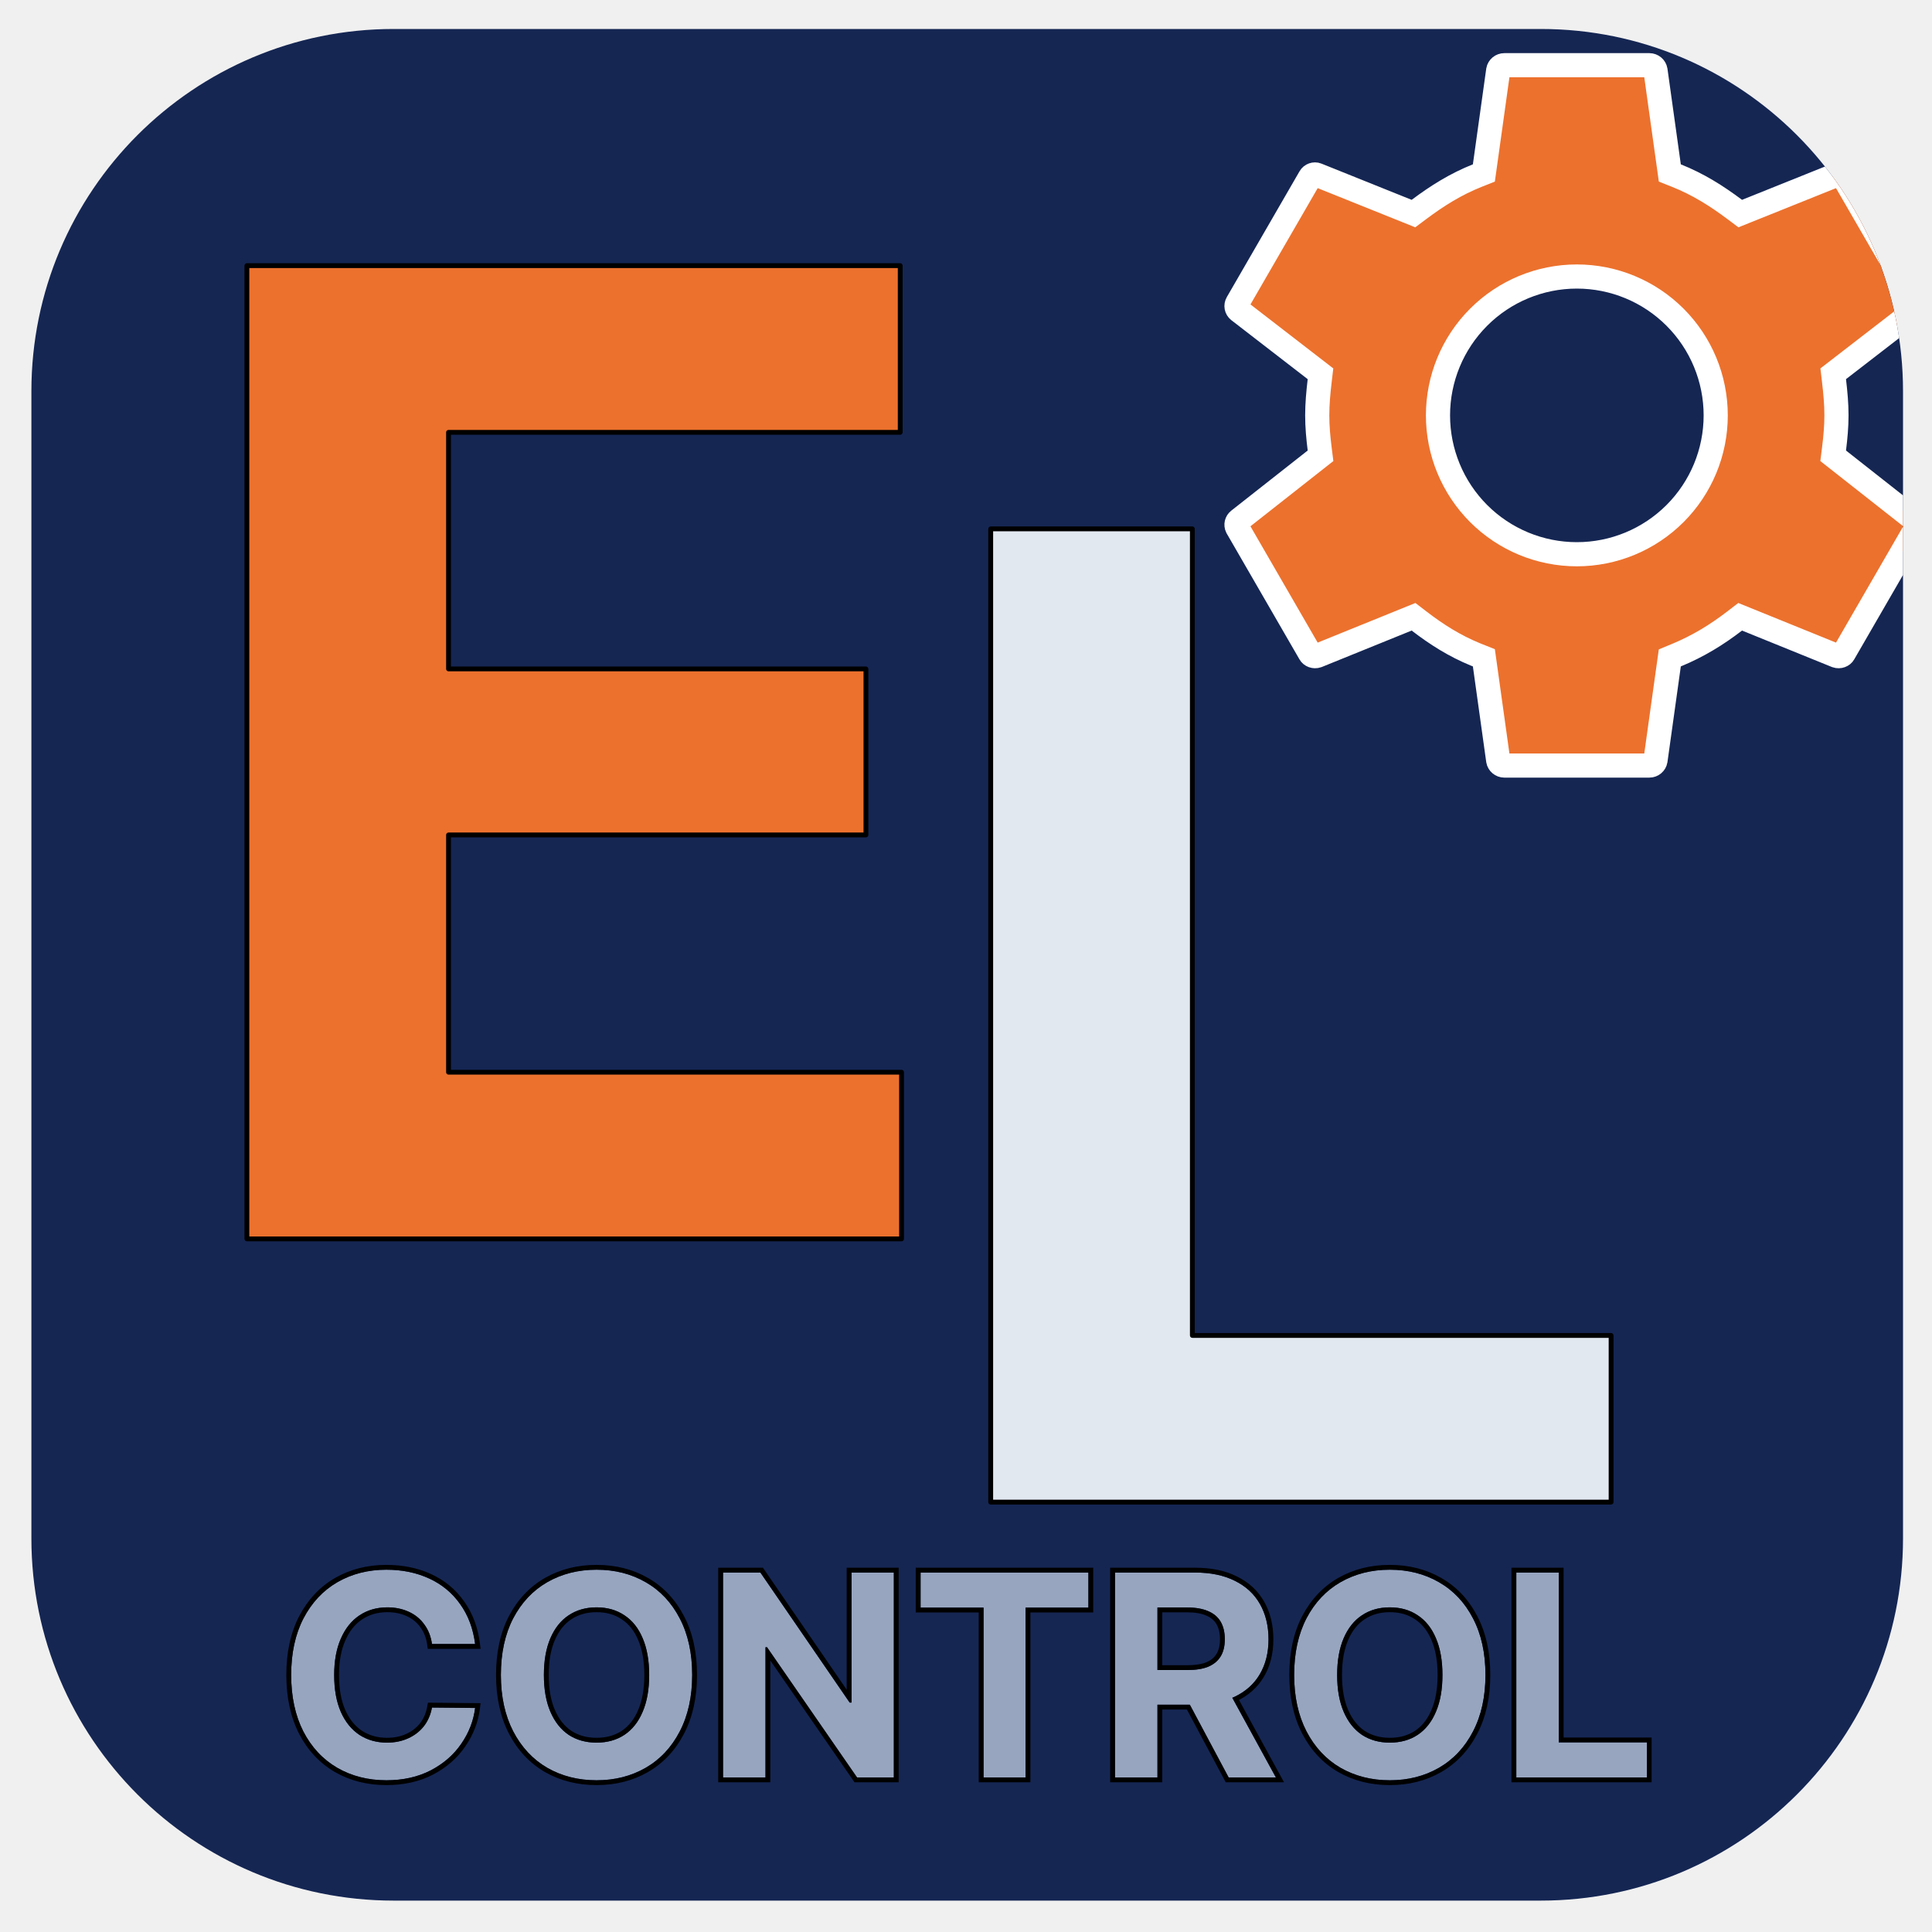
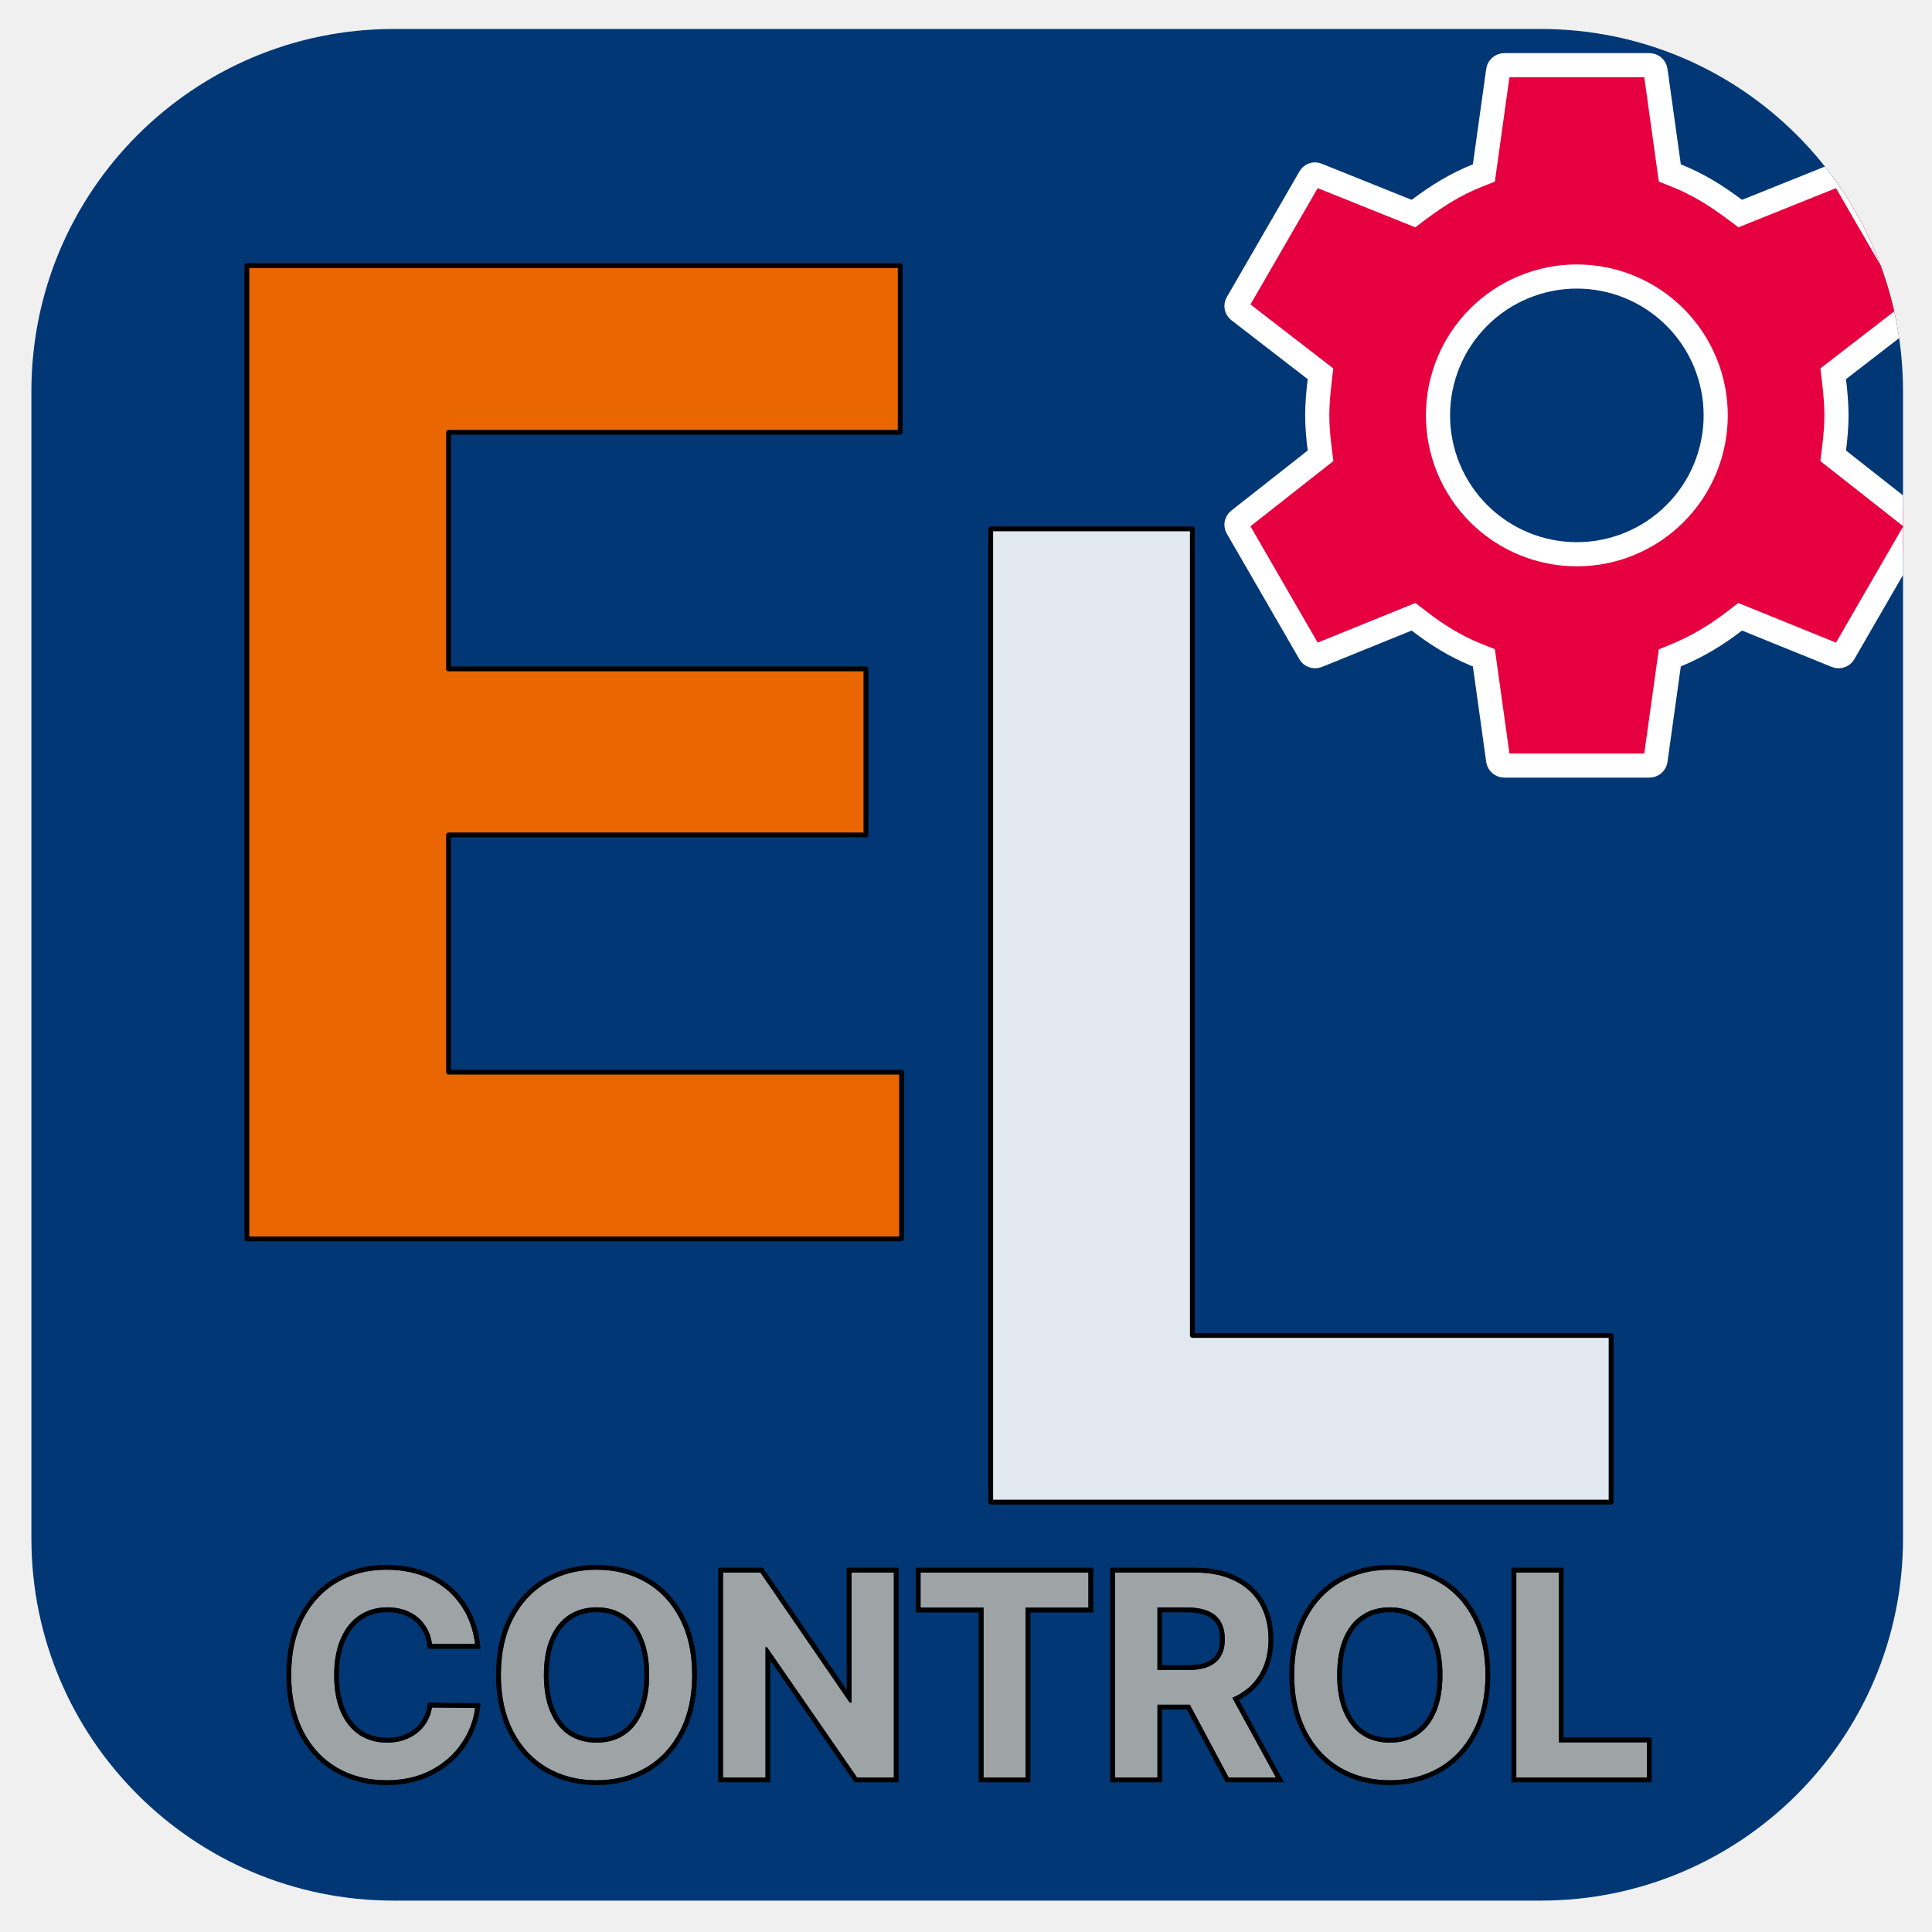
<svg xmlns="http://www.w3.org/2000/svg" width="800" height="800" viewBox="0 0 800 800" fill="none">
  <g clip-path="url(#clip0_4_291)">
-     <rect x="13" y="12" width="775" height="775" rx="150" fill="#152653" />
-     <path d="M102.233 109.992H372.761V179.016H185.729V276.984H358.566V345.729H185.729V443.977H373.317V513H102.233V109.992Z" fill="#EC712D" />
+     <rect x="13" y="12" width="775" height="775" rx="150" fill="#013775" />
+     <path d="M102.233 109.992H372.761V179.016H185.729V276.984H358.566V345.729H185.729V443.977H373.317V513H102.233V109.992Z" fill="#E96600" />
    <path d="M102.233 109.992V108.992C101.681 108.992 101.233 109.44 101.233 109.992H102.233ZM372.761 109.992H373.761C373.761 109.44 373.313 108.992 372.761 108.992V109.992ZM372.761 179.016V180.016C373.313 180.016 373.761 179.568 373.761 179.016H372.761ZM185.729 179.016V178.016C185.177 178.016 184.729 178.463 184.729 179.016H185.729ZM185.729 276.984H184.729C184.729 277.537 185.177 277.984 185.729 277.984V276.984ZM358.566 276.984H359.566C359.566 276.432 359.119 275.984 358.566 275.984V276.984ZM358.566 345.729V346.729C359.119 346.729 359.566 346.282 359.566 345.729H358.566ZM185.729 345.729V344.729C185.177 344.729 184.729 345.177 184.729 345.729H185.729ZM185.729 443.977H184.729C184.729 444.529 185.177 444.977 185.729 444.977V443.977ZM373.317 443.977H374.317C374.317 443.424 373.87 442.977 373.317 442.977V443.977ZM373.317 513V514C373.87 514 374.317 513.552 374.317 513H373.317ZM102.233 513H101.233C101.233 513.552 101.681 514 102.233 514V513ZM102.233 109.992V110.992H372.761V109.992V108.992H102.233V109.992ZM372.761 109.992H371.761V179.016H372.761H373.761V109.992H372.761ZM372.761 179.016V178.016H185.729V179.016V180.016H372.761V179.016ZM185.729 179.016H184.729V276.984H185.729H186.729V179.016H185.729ZM185.729 276.984V277.984H358.566V276.984V275.984H185.729V276.984ZM358.566 276.984H357.566V345.729H358.566H359.566V276.984H358.566ZM358.566 345.729V344.729H185.729V345.729V346.729H358.566V345.729ZM185.729 345.729H184.729V443.977H185.729H186.729V345.729H185.729ZM185.729 443.977V444.977H373.317V443.977V442.977H185.729V443.977ZM373.317 443.977H372.317V513H373.317H374.317V443.977H373.317ZM373.317 513V512H102.233V513V514H373.317V513ZM102.233 513H103.233V109.992H102.233H101.233V513H102.233Z" fill="black" />
    <path d="M410.233 218.992H493.729V552.977H667.123V622H410.233V218.992Z" fill="#E2E8F0" />
    <path d="M410.233 218.992V217.992C409.681 217.992 409.233 218.44 409.233 218.992H410.233ZM493.729 218.992H494.729C494.729 218.44 494.282 217.992 493.729 217.992V218.992ZM493.729 552.977H492.729C492.729 553.529 493.177 553.977 493.729 553.977V552.977ZM667.123 552.977H668.123C668.123 552.424 667.675 551.977 667.123 551.977V552.977ZM667.123 622V623C667.675 623 668.123 622.552 668.123 622H667.123ZM410.233 622H409.233C409.233 622.552 409.681 623 410.233 623V622ZM410.233 218.992V219.992H493.729V218.992V217.992H410.233V218.992ZM493.729 218.992H492.729V552.977H493.729H494.729V218.992H493.729ZM493.729 552.977V553.977H667.123V552.977V551.977H493.729V552.977ZM667.123 552.977H666.123V622H667.123H668.123V552.977H667.123ZM667.123 622V621H410.233V622V623H667.123V622ZM410.233 622H411.233V218.992H410.233H409.233V622H410.233Z" fill="black" />
    <mask id="path-6-outside-1_4_291" maskUnits="userSpaceOnUse" x="118" y="647" width="566" height="93" fill="black">
      <rect fill="white" x="118" y="647" width="566" height="93" />
      <path d="M178.867 680.746C178.438 677.621 177.383 674.926 175.703 672.66C174.062 670.355 171.914 668.598 169.258 667.387C166.602 666.176 163.652 665.57 160.41 665.57C155.996 665.57 152.129 666.684 148.809 668.91C145.527 671.098 142.969 674.301 141.133 678.52C139.297 682.699 138.379 687.719 138.379 693.578C138.379 699.594 139.297 704.691 141.133 708.871C142.969 713.012 145.527 716.176 148.809 718.363C152.129 720.512 155.938 721.586 160.234 721.586C163.477 721.586 166.387 721 168.965 719.828C171.582 718.656 173.75 716.996 175.469 714.848C177.188 712.66 178.32 710.062 178.867 707.055L196.738 707.23C196.074 712.543 194.16 717.484 190.996 722.055C187.871 726.625 183.652 730.297 178.34 733.07C173.027 735.805 166.914 737.172 160 737.172C152.422 737.172 145.645 735.453 139.668 732.016C133.691 728.539 129.004 723.52 125.605 716.957C122.246 710.355 120.566 702.562 120.566 693.578C120.566 684.516 122.266 676.703 125.664 670.141C129.102 663.578 133.789 658.578 139.727 655.141C145.703 651.703 152.461 649.984 160 649.984C166.523 649.984 172.422 651.195 177.695 653.617C182.969 656.039 187.246 659.574 190.527 664.223C193.848 668.832 195.918 674.34 196.738 680.746H178.867ZM286.621 693.578C286.621 702.562 284.902 710.355 281.465 716.957C278.066 723.52 273.359 728.539 267.344 732.016C261.367 735.453 254.59 737.172 247.012 737.172C239.434 737.172 232.637 735.453 226.621 732.016C220.645 728.539 215.938 723.5 212.5 716.898C209.102 710.297 207.402 702.523 207.402 693.578C207.402 684.516 209.102 676.703 212.5 670.141C215.938 663.578 220.645 658.578 226.621 655.141C232.637 651.703 239.434 649.984 247.012 649.984C254.59 649.984 261.367 651.703 267.344 655.141C273.359 658.578 278.066 663.578 281.465 670.141C284.902 676.703 286.621 684.516 286.621 693.578ZM268.809 693.578C268.809 687.602 267.91 682.523 266.113 678.344C264.355 674.164 261.836 671 258.555 668.852C255.312 666.664 251.465 665.57 247.012 665.57C242.598 665.57 238.75 666.664 235.469 668.852C232.227 671 229.707 674.164 227.91 678.344C226.113 682.523 225.215 687.602 225.215 693.578C225.215 699.555 226.113 704.633 227.91 708.812C229.707 712.992 232.227 716.176 235.469 718.363C238.75 720.512 242.598 721.586 247.012 721.586C251.465 721.586 255.312 720.512 258.555 718.363C261.836 716.176 264.355 712.992 266.113 708.812C267.91 704.633 268.809 699.555 268.809 693.578ZM370.117 736H354.883L317.617 682.094H316.973V736H299.395V651.156H314.863L351.836 705.004H352.598V651.156H370.117V736ZM381.191 651.156H450.684V665.688H424.668V736H407.266V665.688H381.191V651.156ZM461.699 651.156H494.863C501.27 651.156 506.738 652.289 511.27 654.555C515.84 656.781 519.316 659.984 521.699 664.164C524.082 668.344 525.273 673.227 525.273 678.812C525.273 684.359 524.062 689.184 521.641 693.285C519.258 697.348 515.742 700.473 511.094 702.66C506.445 704.809 500.898 705.883 494.453 705.883H472.012V691.527H491.699C495.215 691.527 498.105 691.059 500.371 690.121C502.637 689.145 504.336 687.719 505.469 685.844C506.602 683.969 507.168 681.625 507.168 678.812C507.168 675.922 506.602 673.5 505.469 671.547C504.336 669.594 502.617 668.129 500.312 667.152C498.008 666.137 495.117 665.629 491.641 665.629H479.277V736H461.699V651.156ZM528.32 736H508.75L488.184 697.445H507.227L528.32 736ZM615.098 693.578C615.098 702.562 613.379 710.355 609.941 716.957C606.543 723.52 601.836 728.539 595.82 732.016C589.844 735.453 583.066 737.172 575.488 737.172C567.91 737.172 561.113 735.453 555.098 732.016C549.121 728.539 544.414 723.5 540.977 716.898C537.578 710.297 535.879 702.523 535.879 693.578C535.879 684.516 537.578 676.703 540.977 670.141C544.414 663.578 549.121 658.578 555.098 655.141C561.113 651.703 567.91 649.984 575.488 649.984C583.066 649.984 589.844 651.703 595.82 655.141C601.836 658.578 606.543 663.578 609.941 670.141C613.379 676.703 615.098 684.516 615.098 693.578ZM597.285 693.578C597.285 687.602 596.387 682.523 594.59 678.344C592.832 674.164 590.312 671 587.031 668.852C583.789 666.664 579.941 665.57 575.488 665.57C571.074 665.57 567.227 666.664 563.945 668.852C560.703 671 558.184 674.164 556.387 678.344C554.59 682.523 553.691 687.602 553.691 693.578C553.691 699.555 554.59 704.633 556.387 708.812C558.184 712.992 560.703 716.176 563.945 718.363C567.227 720.512 571.074 721.586 575.488 721.586C579.941 721.586 583.789 720.512 587.031 718.363C590.312 716.176 592.832 712.992 594.59 708.812C596.387 704.633 597.285 699.555 597.285 693.578ZM627.871 651.156H645.449V721.469H681.953V736H627.871V651.156Z" />
    </mask>
-     <path d="M178.867 680.746C178.438 677.621 177.383 674.926 175.703 672.66C174.062 670.355 171.914 668.598 169.258 667.387C166.602 666.176 163.652 665.57 160.41 665.57C155.996 665.57 152.129 666.684 148.809 668.91C145.527 671.098 142.969 674.301 141.133 678.52C139.297 682.699 138.379 687.719 138.379 693.578C138.379 699.594 139.297 704.691 141.133 708.871C142.969 713.012 145.527 716.176 148.809 718.363C152.129 720.512 155.938 721.586 160.234 721.586C163.477 721.586 166.387 721 168.965 719.828C171.582 718.656 173.75 716.996 175.469 714.848C177.188 712.66 178.32 710.062 178.867 707.055L196.738 707.23C196.074 712.543 194.16 717.484 190.996 722.055C187.871 726.625 183.652 730.297 178.34 733.07C173.027 735.805 166.914 737.172 160 737.172C152.422 737.172 145.645 735.453 139.668 732.016C133.691 728.539 129.004 723.52 125.605 716.957C122.246 710.355 120.566 702.562 120.566 693.578C120.566 684.516 122.266 676.703 125.664 670.141C129.102 663.578 133.789 658.578 139.727 655.141C145.703 651.703 152.461 649.984 160 649.984C166.523 649.984 172.422 651.195 177.695 653.617C182.969 656.039 187.246 659.574 190.527 664.223C193.848 668.832 195.918 674.34 196.738 680.746H178.867ZM286.621 693.578C286.621 702.562 284.902 710.355 281.465 716.957C278.066 723.52 273.359 728.539 267.344 732.016C261.367 735.453 254.59 737.172 247.012 737.172C239.434 737.172 232.637 735.453 226.621 732.016C220.645 728.539 215.938 723.5 212.5 716.898C209.102 710.297 207.402 702.523 207.402 693.578C207.402 684.516 209.102 676.703 212.5 670.141C215.938 663.578 220.645 658.578 226.621 655.141C232.637 651.703 239.434 649.984 247.012 649.984C254.59 649.984 261.367 651.703 267.344 655.141C273.359 658.578 278.066 663.578 281.465 670.141C284.902 676.703 286.621 684.516 286.621 693.578ZM268.809 693.578C268.809 687.602 267.91 682.523 266.113 678.344C264.355 674.164 261.836 671 258.555 668.852C255.312 666.664 251.465 665.57 247.012 665.57C242.598 665.57 238.75 666.664 235.469 668.852C232.227 671 229.707 674.164 227.91 678.344C226.113 682.523 225.215 687.602 225.215 693.578C225.215 699.555 226.113 704.633 227.91 708.812C229.707 712.992 232.227 716.176 235.469 718.363C238.75 720.512 242.598 721.586 247.012 721.586C251.465 721.586 255.312 720.512 258.555 718.363C261.836 716.176 264.355 712.992 266.113 708.812C267.91 704.633 268.809 699.555 268.809 693.578ZM370.117 736H354.883L317.617 682.094H316.973V736H299.395V651.156H314.863L351.836 705.004H352.598V651.156H370.117V736ZM381.191 651.156H450.684V665.688H424.668V736H407.266V665.688H381.191V651.156ZM461.699 651.156H494.863C501.27 651.156 506.738 652.289 511.27 654.555C515.84 656.781 519.316 659.984 521.699 664.164C524.082 668.344 525.273 673.227 525.273 678.812C525.273 684.359 524.062 689.184 521.641 693.285C519.258 697.348 515.742 700.473 511.094 702.66C506.445 704.809 500.898 705.883 494.453 705.883H472.012V691.527H491.699C495.215 691.527 498.105 691.059 500.371 690.121C502.637 689.145 504.336 687.719 505.469 685.844C506.602 683.969 507.168 681.625 507.168 678.812C507.168 675.922 506.602 673.5 505.469 671.547C504.336 669.594 502.617 668.129 500.312 667.152C498.008 666.137 495.117 665.629 491.641 665.629H479.277V736H461.699V651.156ZM528.32 736H508.75L488.184 697.445H507.227L528.32 736ZM615.098 693.578C615.098 702.562 613.379 710.355 609.941 716.957C606.543 723.52 601.836 728.539 595.82 732.016C589.844 735.453 583.066 737.172 575.488 737.172C567.91 737.172 561.113 735.453 555.098 732.016C549.121 728.539 544.414 723.5 540.977 716.898C537.578 710.297 535.879 702.523 535.879 693.578C535.879 684.516 537.578 676.703 540.977 670.141C544.414 663.578 549.121 658.578 555.098 655.141C561.113 651.703 567.91 649.984 575.488 649.984C583.066 649.984 589.844 651.703 595.82 655.141C601.836 658.578 606.543 663.578 609.941 670.141C613.379 676.703 615.098 684.516 615.098 693.578ZM597.285 693.578C597.285 687.602 596.387 682.523 594.59 678.344C592.832 674.164 590.312 671 587.031 668.852C583.789 666.664 579.941 665.57 575.488 665.57C571.074 665.57 567.227 666.664 563.945 668.852C560.703 671 558.184 674.164 556.387 678.344C554.59 682.523 553.691 687.602 553.691 693.578C553.691 699.555 554.59 704.633 556.387 708.812C558.184 712.992 560.703 716.176 563.945 718.363C567.227 720.512 571.074 721.586 575.488 721.586C579.941 721.586 583.789 720.512 587.031 718.363C590.312 716.176 592.832 712.992 594.59 708.812C596.387 704.633 597.285 699.555 597.285 693.578ZM627.871 651.156H645.449V721.469H681.953V736H627.871V651.156Z" fill="#97A5BF" />
+     <path d="M178.867 680.746C178.438 677.621 177.383 674.926 175.703 672.66C174.062 670.355 171.914 668.598 169.258 667.387C166.602 666.176 163.652 665.57 160.41 665.57C155.996 665.57 152.129 666.684 148.809 668.91C145.527 671.098 142.969 674.301 141.133 678.52C139.297 682.699 138.379 687.719 138.379 693.578C138.379 699.594 139.297 704.691 141.133 708.871C142.969 713.012 145.527 716.176 148.809 718.363C152.129 720.512 155.938 721.586 160.234 721.586C163.477 721.586 166.387 721 168.965 719.828C171.582 718.656 173.75 716.996 175.469 714.848C177.188 712.66 178.32 710.062 178.867 707.055L196.738 707.23C196.074 712.543 194.16 717.484 190.996 722.055C187.871 726.625 183.652 730.297 178.34 733.07C173.027 735.805 166.914 737.172 160 737.172C152.422 737.172 145.645 735.453 139.668 732.016C133.691 728.539 129.004 723.52 125.605 716.957C122.246 710.355 120.566 702.562 120.566 693.578C120.566 684.516 122.266 676.703 125.664 670.141C129.102 663.578 133.789 658.578 139.727 655.141C145.703 651.703 152.461 649.984 160 649.984C166.523 649.984 172.422 651.195 177.695 653.617C182.969 656.039 187.246 659.574 190.527 664.223C193.848 668.832 195.918 674.34 196.738 680.746H178.867ZM286.621 693.578C286.621 702.562 284.902 710.355 281.465 716.957C278.066 723.52 273.359 728.539 267.344 732.016C261.367 735.453 254.59 737.172 247.012 737.172C239.434 737.172 232.637 735.453 226.621 732.016C220.645 728.539 215.938 723.5 212.5 716.898C209.102 710.297 207.402 702.523 207.402 693.578C207.402 684.516 209.102 676.703 212.5 670.141C215.938 663.578 220.645 658.578 226.621 655.141C232.637 651.703 239.434 649.984 247.012 649.984C254.59 649.984 261.367 651.703 267.344 655.141C273.359 658.578 278.066 663.578 281.465 670.141C284.902 676.703 286.621 684.516 286.621 693.578ZM268.809 693.578C268.809 687.602 267.91 682.523 266.113 678.344C264.355 674.164 261.836 671 258.555 668.852C255.312 666.664 251.465 665.57 247.012 665.57C242.598 665.57 238.75 666.664 235.469 668.852C232.227 671 229.707 674.164 227.91 678.344C226.113 682.523 225.215 687.602 225.215 693.578C225.215 699.555 226.113 704.633 227.91 708.812C229.707 712.992 232.227 716.176 235.469 718.363C238.75 720.512 242.598 721.586 247.012 721.586C251.465 721.586 255.312 720.512 258.555 718.363C261.836 716.176 264.355 712.992 266.113 708.812C267.91 704.633 268.809 699.555 268.809 693.578ZM370.117 736H354.883L317.617 682.094H316.973V736H299.395V651.156H314.863L351.836 705.004H352.598V651.156H370.117V736ZM381.191 651.156H450.684V665.688H424.668V736H407.266V665.688H381.191V651.156ZM461.699 651.156H494.863C501.27 651.156 506.738 652.289 511.27 654.555C515.84 656.781 519.316 659.984 521.699 664.164C524.082 668.344 525.273 673.227 525.273 678.812C525.273 684.359 524.062 689.184 521.641 693.285C519.258 697.348 515.742 700.473 511.094 702.66C506.445 704.809 500.898 705.883 494.453 705.883H472.012V691.527H491.699C495.215 691.527 498.105 691.059 500.371 690.121C502.637 689.145 504.336 687.719 505.469 685.844C506.602 683.969 507.168 681.625 507.168 678.812C507.168 675.922 506.602 673.5 505.469 671.547C504.336 669.594 502.617 668.129 500.312 667.152C498.008 666.137 495.117 665.629 491.641 665.629H479.277V736H461.699V651.156ZM528.32 736H508.75L488.184 697.445H507.227L528.32 736ZM615.098 693.578C615.098 702.562 613.379 710.355 609.941 716.957C606.543 723.52 601.836 728.539 595.82 732.016C589.844 735.453 583.066 737.172 575.488 737.172C567.91 737.172 561.113 735.453 555.098 732.016C549.121 728.539 544.414 723.5 540.977 716.898C537.578 710.297 535.879 702.523 535.879 693.578C535.879 684.516 537.578 676.703 540.977 670.141C544.414 663.578 549.121 658.578 555.098 655.141C561.113 651.703 567.91 649.984 575.488 649.984C583.066 649.984 589.844 651.703 595.82 655.141C601.836 658.578 606.543 663.578 609.941 670.141C613.379 676.703 615.098 684.516 615.098 693.578ZM597.285 693.578C597.285 687.602 596.387 682.523 594.59 678.344C592.832 674.164 590.312 671 587.031 668.852C583.789 666.664 579.941 665.57 575.488 665.57C571.074 665.57 567.227 666.664 563.945 668.852C560.703 671 558.184 674.164 556.387 678.344C554.59 682.523 553.691 687.602 553.691 693.578C553.691 699.555 554.59 704.633 556.387 708.812C558.184 712.992 560.703 716.176 563.945 718.363C567.227 720.512 571.074 721.586 575.488 721.586C579.941 721.586 583.789 720.512 587.031 718.363C590.312 716.176 592.832 712.992 594.59 708.812C596.387 704.633 597.285 699.555 597.285 693.578ZM627.871 651.156H645.449V721.469H681.953V736H627.871V651.156Z" fill="#9EA3A6" />
    <path d="M178.867 680.746L176.886 681.019L177.123 682.746H178.867V680.746ZM175.703 672.66L174.074 673.82L174.085 673.836L174.097 673.851L175.703 672.66ZM148.809 668.91L149.918 670.574L149.923 670.571L148.809 668.91ZM141.133 678.52L142.964 679.324L142.967 679.318L141.133 678.52ZM141.133 708.871L139.302 709.675L139.304 709.682L141.133 708.871ZM148.809 718.363L147.699 720.027L147.711 720.035L147.722 720.042L148.809 718.363ZM168.965 719.828L168.148 718.003L168.137 718.007L168.965 719.828ZM175.469 714.848L177.03 716.097L177.036 716.09L177.041 716.083L175.469 714.848ZM178.867 707.055L178.887 705.055L177.201 705.038L176.899 706.697L178.867 707.055ZM196.738 707.23L198.723 707.479L199.001 705.253L196.758 705.231L196.738 707.23ZM190.996 722.055L189.352 720.916L189.345 720.926L190.996 722.055ZM178.34 733.07L179.255 734.849L179.265 734.843L178.34 733.07ZM139.668 732.016L138.662 733.744L138.671 733.749L139.668 732.016ZM125.605 716.957L123.823 717.864L123.826 717.87L123.829 717.877L125.605 716.957ZM125.664 670.141L123.892 669.213L123.888 669.221L125.664 670.141ZM139.727 655.141L138.729 653.407L138.724 653.41L139.727 655.141ZM190.527 664.223L188.893 665.376L188.899 665.384L188.905 665.392L190.527 664.223ZM196.738 680.746V682.746H199.011L198.722 680.492L196.738 680.746ZM178.867 680.746L180.849 680.474C180.379 677.056 179.212 674.035 177.31 671.469L175.703 672.66L174.097 673.851C175.553 675.816 176.496 678.186 176.886 681.019L178.867 680.746ZM175.703 672.66L177.332 671.5C175.481 668.9 173.053 666.919 170.087 665.567L169.258 667.387L168.428 669.207C170.775 670.276 172.644 671.811 174.074 673.82L175.703 672.66ZM169.258 667.387L170.087 665.567C167.143 664.225 163.907 663.57 160.41 663.57V665.57V667.57C163.398 667.57 166.06 668.127 168.428 669.207L169.258 667.387ZM160.41 665.57V663.57C155.642 663.57 151.378 664.779 147.695 667.249L148.809 668.91L149.923 670.571C152.879 668.588 156.35 667.57 160.41 667.57V665.57ZM148.809 668.91L147.699 667.246C144.048 669.68 141.262 673.21 139.299 677.721L141.133 678.52L142.967 679.318C144.675 675.391 147.007 672.515 149.918 670.574L148.809 668.91ZM141.133 678.52L139.302 677.715C137.328 682.209 136.379 687.517 136.379 693.578H138.379H140.379C140.379 687.92 141.266 683.189 142.964 679.324L141.133 678.52ZM138.379 693.578H136.379C136.379 699.787 137.325 705.175 139.302 709.675L141.133 708.871L142.964 708.067C141.269 704.207 140.379 699.401 140.379 693.578H138.379ZM141.133 708.871L139.304 709.682C141.271 714.117 144.057 717.6 147.699 720.027L148.809 718.363L149.918 716.699C146.997 714.752 144.667 711.907 142.961 708.06L141.133 708.871ZM148.809 718.363L147.722 720.042C151.394 722.418 155.587 723.586 160.234 723.586V721.586V719.586C156.288 719.586 152.864 718.605 149.895 716.684L148.809 718.363ZM160.234 721.586V723.586C163.721 723.586 166.919 722.955 169.792 721.649L168.965 719.828L168.137 718.007C165.854 719.045 163.232 719.586 160.234 719.586V721.586ZM168.965 719.828L169.782 721.653C172.677 720.357 175.104 718.505 177.03 716.097L175.469 714.848L173.907 713.598C172.396 715.488 170.487 716.955 168.148 718.003L168.965 719.828ZM175.469 714.848L177.041 716.083C178.981 713.615 180.236 710.708 180.835 707.412L178.867 707.055L176.899 706.697C176.405 709.417 175.394 711.705 173.896 713.612L175.469 714.848ZM178.867 707.055L178.848 709.055L196.719 709.23L196.738 707.23L196.758 705.231L178.887 705.055L178.867 707.055ZM196.738 707.23L194.754 706.982C194.131 711.963 192.34 716.6 189.352 720.916L190.996 722.055L192.64 723.193C195.981 718.368 198.017 713.123 198.723 707.479L196.738 707.23ZM190.996 722.055L189.345 720.926C186.42 725.203 182.46 728.663 177.414 731.297L178.34 733.07L179.265 734.843C184.844 731.931 189.322 728.047 192.647 723.184L190.996 722.055ZM178.34 733.07L177.425 731.292C172.437 733.859 166.646 735.172 160 735.172V737.172V739.172C167.182 739.172 173.618 737.75 179.255 734.849L178.34 733.07ZM160 737.172V735.172C152.736 735.172 146.309 733.528 140.665 730.282L139.668 732.016L138.671 733.749C144.98 737.378 152.108 739.172 160 739.172V737.172ZM139.668 732.016L140.674 730.287C135.048 727.015 130.618 722.287 127.381 716.037L125.605 716.957L123.829 717.877C127.39 724.752 132.334 730.064 138.662 733.744L139.668 732.016ZM125.605 716.957L127.388 716.05C124.199 709.783 122.566 702.314 122.566 693.578H120.566H118.566C118.566 702.811 120.293 710.928 123.823 717.864L125.605 716.957ZM120.566 693.578H122.566C122.566 684.764 124.218 677.281 127.44 671.06L125.664 670.141L123.888 669.221C120.313 676.125 118.566 684.267 118.566 693.578H120.566ZM125.664 670.141L127.436 671.069C130.712 664.813 135.145 660.104 140.729 656.871L139.727 655.141L138.724 653.41C132.434 657.052 127.491 662.343 123.892 669.213L125.664 670.141ZM139.727 655.141L140.724 656.874C146.369 653.627 152.777 651.984 160 651.984V649.984V647.984C152.145 647.984 145.037 649.779 138.729 653.407L139.727 655.141ZM160 649.984V651.984C166.271 651.984 171.88 653.147 176.861 655.435L177.695 653.617L178.53 651.8C172.964 649.243 166.776 647.984 160 647.984V649.984ZM177.695 653.617L176.861 655.435C181.82 657.713 185.82 661.021 188.893 665.376L190.527 664.223L192.161 663.069C188.673 658.127 184.117 654.366 178.53 651.8L177.695 653.617ZM190.527 664.223L188.905 665.392C192.005 669.696 193.971 674.878 194.754 681L196.738 680.746L198.722 680.492C197.865 673.801 195.69 667.968 192.15 663.054L190.527 664.223ZM196.738 680.746V678.746H178.867V680.746V682.746H196.738V680.746ZM281.465 716.957L279.691 716.033L279.689 716.037L281.465 716.957ZM267.344 732.016L268.341 733.749L268.344 733.747L267.344 732.016ZM226.621 732.016L225.615 733.744L225.622 733.748L225.629 733.752L226.621 732.016ZM212.5 716.898L210.722 717.814L210.726 717.822L212.5 716.898ZM212.5 670.141L210.728 669.213L210.724 669.221L212.5 670.141ZM226.621 655.141L225.629 653.404L225.624 653.407L226.621 655.141ZM267.344 655.141L266.347 656.874L266.351 656.877L267.344 655.141ZM281.465 670.141L279.689 671.06L279.693 671.069L281.465 670.141ZM266.113 678.344L264.27 679.119L264.273 679.126L264.276 679.134L266.113 678.344ZM258.555 668.852L257.436 670.509L257.448 670.517L257.459 670.525L258.555 668.852ZM235.469 668.852L236.574 670.519L236.578 670.516L235.469 668.852ZM227.91 678.344L226.073 677.554L227.91 678.344ZM235.469 718.363L234.35 720.021L234.362 720.029L234.373 720.037L235.469 718.363ZM258.555 718.363L259.659 720.03L259.664 720.027L258.555 718.363ZM266.113 708.812L264.276 708.023L264.273 708.03L264.27 708.037L266.113 708.812ZM286.621 693.578H284.621C284.621 702.307 282.952 709.77 279.691 716.033L281.465 716.957L283.239 717.881C286.853 710.941 288.621 702.818 288.621 693.578H286.621ZM281.465 716.957L279.689 716.037C276.454 722.283 272.007 727.011 266.343 730.284L267.344 732.016L268.344 733.747C274.712 730.067 279.678 724.756 283.241 717.877L281.465 716.957ZM267.344 732.016L266.347 730.282C260.703 733.528 254.276 735.172 247.012 735.172V737.172V739.172C254.904 739.172 262.032 737.378 268.341 733.749L267.344 732.016ZM247.012 737.172V735.172C239.748 735.172 233.299 733.528 227.613 730.279L226.621 732.016L225.629 733.752C231.974 737.378 239.119 739.172 247.012 739.172V737.172ZM226.621 732.016L227.627 730.287C222.002 727.015 217.551 722.267 214.274 715.975L212.5 716.898L210.726 717.822C214.324 724.733 219.287 730.063 225.615 733.744L226.621 732.016ZM212.5 716.898L214.278 715.983C211.052 709.717 209.402 702.27 209.402 693.578H207.402H205.402C205.402 702.777 207.151 710.877 210.722 717.814L212.5 716.898ZM207.402 693.578H209.402C209.402 684.764 211.054 677.281 214.276 671.06L212.5 670.141L210.724 669.221C207.149 676.125 205.402 684.267 205.402 693.578H207.402ZM212.5 670.141L214.272 671.069C217.547 664.817 221.996 660.108 227.618 656.874L226.621 655.141L225.624 653.407C219.293 657.048 214.328 662.34 210.728 669.213L212.5 670.141ZM226.621 655.141L227.613 656.877C233.299 653.628 239.748 651.984 247.012 651.984V649.984V647.984C239.119 647.984 231.974 649.778 225.629 653.404L226.621 655.141ZM247.012 649.984V651.984C254.276 651.984 260.703 653.628 266.347 656.874L267.344 655.141L268.341 653.407C262.032 649.778 254.904 647.984 247.012 647.984V649.984ZM267.344 655.141L266.351 656.877C272.01 660.111 276.455 664.816 279.689 671.06L281.465 670.141L283.241 669.221C279.678 662.34 274.709 657.046 268.336 653.404L267.344 655.141ZM281.465 670.141L279.693 671.069C282.951 677.288 284.621 684.768 284.621 693.578H286.621H288.621C288.621 684.264 286.854 676.119 283.237 669.213L281.465 670.141ZM268.809 693.578H270.809C270.809 687.411 269.883 682.048 267.951 677.554L266.113 678.344L264.276 679.134C265.938 682.999 266.809 687.792 266.809 693.578H268.809ZM266.113 678.344L267.957 677.568C266.069 673.081 263.314 669.577 259.65 667.178L258.555 668.852L257.459 670.525C260.357 672.423 262.641 675.248 264.27 679.119L266.113 678.344ZM258.555 668.852L259.673 667.194C256.056 664.753 251.806 663.57 247.012 663.57V665.57V667.57C251.123 667.57 254.569 668.575 257.436 670.509L258.555 668.852ZM247.012 665.57V663.57C242.252 663.57 238.008 664.755 234.359 667.187L235.469 668.852L236.578 670.516C239.492 668.573 242.944 667.57 247.012 667.57V665.57ZM235.469 668.852L234.364 667.184C230.745 669.582 227.997 673.079 226.073 677.554L227.91 678.344L229.748 679.134C231.417 675.249 233.708 672.418 236.574 670.519L235.469 668.852ZM227.91 678.344L226.073 677.554C224.141 682.048 223.215 687.411 223.215 693.578H225.215H227.215C227.215 687.792 228.086 682.999 229.748 679.134L227.91 678.344ZM225.215 693.578H223.215C223.215 699.745 224.141 705.108 226.073 709.602L227.91 708.812L229.748 708.023C228.086 704.157 227.215 699.364 227.215 693.578H225.215ZM227.91 708.812L226.073 709.602C227.996 714.076 230.741 717.586 234.35 720.021L235.469 718.363L236.587 716.705C233.712 714.765 231.418 711.909 229.748 708.023L227.91 708.812ZM235.469 718.363L234.373 720.037C238.02 722.424 242.259 723.586 247.012 723.586V721.586V719.586C242.936 719.586 239.48 718.599 236.564 716.69L235.469 718.363ZM247.012 721.586V723.586C251.799 723.586 256.044 722.426 259.659 720.03L258.555 718.363L257.45 716.696C254.581 718.597 251.13 719.586 247.012 719.586V721.586ZM258.555 718.363L259.664 720.027C263.319 717.591 266.07 714.074 267.957 709.588L266.113 708.812L264.27 708.037C262.641 711.911 260.353 714.761 257.445 716.699L258.555 718.363ZM266.113 708.812L267.951 709.602C269.883 705.108 270.809 699.745 270.809 693.578H268.809H266.809C266.809 699.364 265.938 704.157 264.276 708.023L266.113 708.812ZM370.117 736V738H372.117V736H370.117ZM354.883 736L353.238 737.137L353.834 738H354.883V736ZM317.617 682.094L319.262 680.956L318.666 680.094H317.617V682.094ZM316.973 682.094V680.094H314.973V682.094H316.973ZM316.973 736V738H318.973V736H316.973ZM299.395 736H297.395V738H299.395V736ZM299.395 651.156V649.156H297.395V651.156H299.395ZM314.863 651.156L316.512 650.024L315.916 649.156H314.863V651.156ZM351.836 705.004L350.187 706.136L350.783 707.004H351.836V705.004ZM352.598 705.004V707.004H354.598V705.004H352.598ZM352.598 651.156V649.156H350.598V651.156H352.598ZM370.117 651.156H372.117V649.156H370.117V651.156ZM370.117 736V734H354.883V736V738H370.117V736ZM354.883 736L356.528 734.863L319.262 680.956L317.617 682.094L315.972 683.231L353.238 737.137L354.883 736ZM317.617 682.094V680.094H316.973V682.094V684.094H317.617V682.094ZM316.973 682.094H314.973V736H316.973H318.973V682.094H316.973ZM316.973 736V734H299.395V736V738H316.973V736ZM299.395 736H301.395V651.156H299.395H297.395V736H299.395ZM299.395 651.156V653.156H314.863V651.156V649.156H299.395V651.156ZM314.863 651.156L313.215 652.288L350.187 706.136L351.836 705.004L353.485 703.872L316.512 650.024L314.863 651.156ZM351.836 705.004V707.004H352.598V705.004V703.004H351.836V705.004ZM352.598 705.004H354.598V651.156H352.598H350.598V705.004H352.598ZM352.598 651.156V653.156H370.117V651.156V649.156H352.598V651.156ZM370.117 651.156H368.117V736H370.117H372.117V651.156H370.117ZM381.191 651.156V649.156H379.191V651.156H381.191ZM450.684 651.156H452.684V649.156H450.684V651.156ZM450.684 665.688V667.688H452.684V665.688H450.684ZM424.668 665.688V663.688H422.668V665.688H424.668ZM424.668 736V738H426.668V736H424.668ZM407.266 736H405.266V738H407.266V736ZM407.266 665.688H409.266V663.688H407.266V665.688ZM381.191 665.688H379.191V667.688H381.191V665.688ZM381.191 651.156V653.156H450.684V651.156V649.156H381.191V651.156ZM450.684 651.156H448.684V665.688H450.684H452.684V651.156H450.684ZM450.684 665.688V663.688H424.668V665.688V667.688H450.684V665.688ZM424.668 665.688H422.668V736H424.668H426.668V665.688H424.668ZM424.668 736V734H407.266V736V738H424.668V736ZM407.266 736H409.266V665.688H407.266H405.266V736H407.266ZM407.266 665.688V663.688H381.191V665.688V667.688H407.266V665.688ZM381.191 665.688H383.191V651.156H381.191H379.191V665.688H381.191ZM461.699 651.156V649.156H459.699V651.156H461.699ZM511.27 654.555L510.375 656.344L510.384 656.348L510.394 656.353L511.27 654.555ZM521.641 693.285L519.918 692.268L519.915 692.273L521.641 693.285ZM511.094 702.66L511.933 704.476L511.945 704.47L511.094 702.66ZM472.012 705.883H470.012V707.883H472.012V705.883ZM472.012 691.527V689.527H470.012V691.527H472.012ZM500.371 690.121L501.136 691.969L501.149 691.964L501.163 691.958L500.371 690.121ZM505.469 671.547L503.739 672.55L505.469 671.547ZM500.312 667.152L499.506 668.983L499.519 668.988L499.532 668.994L500.312 667.152ZM479.277 665.629V663.629H477.277V665.629H479.277ZM479.277 736V738H481.277V736H479.277ZM461.699 736H459.699V738H461.699V736ZM528.32 736V738H531.694L530.075 735.04L528.32 736ZM508.75 736L506.985 736.941L507.55 738H508.75V736ZM488.184 697.445V695.445H484.85L486.419 698.387L488.184 697.445ZM507.227 697.445L508.981 696.485L508.412 695.445H507.227V697.445ZM461.699 651.156V653.156H494.863V651.156V649.156H461.699V651.156ZM494.863 651.156V653.156C501.039 653.156 506.185 654.249 510.375 656.344L511.27 654.555L512.164 652.766C507.291 650.33 501.5 649.156 494.863 649.156V651.156ZM511.27 654.555L510.394 656.353C514.624 658.413 517.79 661.345 519.962 665.155L521.699 664.164L523.437 663.174C520.843 658.624 517.056 655.149 512.145 652.757L511.27 654.555ZM521.699 664.164L519.962 665.155C522.147 668.987 523.273 673.517 523.273 678.812H525.273H527.273C527.273 672.936 526.018 667.701 523.437 663.174L521.699 664.164ZM525.273 678.812H523.273C523.273 684.061 522.13 688.522 519.918 692.268L521.641 693.285L523.363 694.302C525.995 689.845 527.273 684.658 527.273 678.812H525.273ZM521.641 693.285L519.915 692.273C517.755 695.956 514.56 698.818 510.242 700.851L511.094 702.66L511.945 704.47C516.924 702.127 520.76 698.739 523.366 694.297L521.641 693.285ZM511.094 702.66L510.255 700.845C505.928 702.844 500.681 703.883 494.453 703.883V705.883V707.883C501.116 707.883 506.963 706.773 511.933 704.476L511.094 702.66ZM494.453 705.883V703.883H472.012V705.883V707.883H494.453V705.883ZM472.012 705.883H474.012V691.527H472.012H470.012V705.883H472.012ZM472.012 691.527V693.527H491.699V691.527V689.527H472.012V691.527ZM491.699 691.527V693.527C495.372 693.527 498.547 693.04 501.136 691.969L500.371 690.121L499.606 688.273C497.664 689.077 495.057 689.527 491.699 689.527V691.527ZM500.371 690.121L501.163 691.958C503.761 690.838 505.805 689.154 507.181 686.878L505.469 685.844L503.757 684.81C502.866 686.283 501.513 687.451 499.579 688.284L500.371 690.121ZM505.469 685.844L507.181 686.878C508.548 684.614 509.168 681.888 509.168 678.812H507.168H505.168C505.168 681.362 504.655 683.323 503.757 684.81L505.469 685.844ZM507.168 678.812H509.168C509.168 675.666 508.551 672.876 507.199 670.543L505.469 671.547L503.739 672.55C504.652 674.124 505.168 676.177 505.168 678.812H507.168ZM505.469 671.547L507.199 670.543C505.825 668.175 503.751 666.437 501.093 665.311L500.312 667.152L499.532 668.994C501.484 669.821 502.847 671.013 503.739 672.55L505.469 671.547ZM500.312 667.152L501.119 665.322C498.483 664.161 495.296 663.629 491.641 663.629V665.629V667.629C494.938 667.629 497.533 668.113 499.506 668.983L500.312 667.152ZM491.641 665.629V663.629H479.277V665.629V667.629H491.641V665.629ZM479.277 665.629H477.277V736H479.277H481.277V665.629H479.277ZM479.277 736V734H461.699V736V738H479.277V736ZM461.699 736H463.699V651.156H461.699H459.699V736H461.699ZM528.32 736V734H508.75V736V738H528.32V736ZM508.75 736L510.515 735.059L489.948 696.504L488.184 697.445L486.419 698.387L506.985 736.941L508.75 736ZM488.184 697.445V699.445H507.227V697.445V695.445H488.184V697.445ZM507.227 697.445L505.472 698.405L526.566 736.96L528.32 736L530.075 735.04L508.981 696.485L507.227 697.445ZM609.941 716.957L608.167 716.033L608.165 716.037L609.941 716.957ZM595.82 732.016L596.817 733.749L596.821 733.747L595.82 732.016ZM555.098 732.016L554.092 733.744L554.099 733.748L554.105 733.752L555.098 732.016ZM540.977 716.898L539.198 717.814L539.203 717.822L540.977 716.898ZM540.977 670.141L539.205 669.213L539.201 669.221L540.977 670.141ZM555.098 655.141L554.105 653.404L554.1 653.407L555.098 655.141ZM595.82 655.141L594.823 656.874L594.828 656.877L595.82 655.141ZM609.941 670.141L608.165 671.06L608.17 671.069L609.941 670.141ZM594.59 678.344L592.746 679.119L592.749 679.126L592.752 679.134L594.59 678.344ZM587.031 668.852L585.913 670.509L585.924 670.517L585.936 670.525L587.031 668.852ZM563.945 668.852L565.05 670.519L565.055 670.516L563.945 668.852ZM556.387 678.344L554.549 677.554L556.387 678.344ZM563.945 718.363L562.827 720.021L562.838 720.029L562.85 720.037L563.945 718.363ZM587.031 718.363L588.136 720.03L588.141 720.027L587.031 718.363ZM594.59 708.812L592.752 708.023L592.749 708.03L592.746 708.037L594.59 708.812ZM615.098 693.578H613.098C613.098 702.307 611.429 709.77 608.167 716.033L609.941 716.957L611.715 717.881C615.329 710.941 617.098 702.818 617.098 693.578H615.098ZM609.941 716.957L608.165 716.037C604.931 722.283 600.483 727.011 594.82 730.284L595.82 732.016L596.821 733.747C603.189 730.067 608.155 724.756 611.717 717.877L609.941 716.957ZM595.82 732.016L594.823 730.282C589.179 733.528 582.752 735.172 575.488 735.172V737.172V739.172C583.381 739.172 590.508 737.378 596.817 733.749L595.82 732.016ZM575.488 737.172V735.172C568.225 735.172 561.776 733.528 556.09 730.279L555.098 732.016L554.105 733.752C560.451 737.378 567.596 739.172 575.488 739.172V737.172ZM555.098 732.016L556.103 730.287C550.479 727.015 546.027 722.267 542.75 715.975L540.977 716.898L539.203 717.822C542.801 724.733 547.763 730.063 554.092 733.744L555.098 732.016ZM540.977 716.898L542.755 715.983C539.529 709.717 537.879 702.27 537.879 693.578H535.879H533.879C533.879 702.777 535.627 710.877 539.198 717.814L540.977 716.898ZM535.879 693.578H537.879C537.879 684.764 539.531 677.281 542.753 671.06L540.977 670.141L539.201 669.221C535.625 676.125 533.879 684.267 533.879 693.578H535.879ZM540.977 670.141L542.748 671.069C546.023 664.817 550.472 660.108 556.095 656.874L555.098 655.141L554.1 653.407C547.77 657.048 542.805 662.34 539.205 669.213L540.977 670.141ZM555.098 655.141L556.09 656.877C561.776 653.628 568.225 651.984 575.488 651.984V649.984V647.984C567.596 647.984 560.451 649.778 554.105 653.404L555.098 655.141ZM575.488 649.984V651.984C582.752 651.984 589.179 653.628 594.823 656.874L595.82 655.141L596.817 653.407C590.508 649.778 583.381 647.984 575.488 647.984V649.984ZM595.82 655.141L594.828 656.877C600.487 660.111 604.932 664.816 608.165 671.06L609.941 670.141L611.717 669.221C608.154 662.34 603.185 657.046 596.813 653.404L595.82 655.141ZM609.941 670.141L608.17 671.069C611.427 677.288 613.098 684.768 613.098 693.578H615.098H617.098C617.098 684.264 615.33 676.119 611.713 669.213L609.941 670.141ZM597.285 693.578H599.285C599.285 687.411 598.359 682.048 596.427 677.554L594.59 678.344L592.752 679.134C594.414 682.999 595.285 687.792 595.285 693.578H597.285ZM594.59 678.344L596.433 677.568C594.546 673.081 591.791 669.577 588.127 667.178L587.031 668.852L585.936 670.525C588.834 672.423 591.118 675.248 592.746 679.119L594.59 678.344ZM587.031 668.852L588.15 667.194C584.533 664.753 580.283 663.57 575.488 663.57V665.57V667.57C579.6 667.57 583.045 668.575 585.913 670.509L587.031 668.852ZM575.488 665.57V663.57C570.728 663.57 566.484 664.755 562.836 667.187L563.945 668.852L565.055 670.516C567.969 668.573 571.42 667.57 575.488 667.57V665.57ZM563.945 668.852L562.841 667.184C559.222 669.582 556.473 673.079 554.549 677.554L556.387 678.344L558.224 679.134C559.894 675.249 562.184 672.418 565.05 670.519L563.945 668.852ZM556.387 678.344L554.549 677.554C552.617 682.048 551.691 687.411 551.691 693.578H553.691H555.691C555.691 687.792 556.562 682.999 558.224 679.134L556.387 678.344ZM553.691 693.578H551.691C551.691 699.745 552.617 705.108 554.549 709.602L556.387 708.812L558.224 708.023C556.562 704.157 555.691 699.364 555.691 693.578H553.691ZM556.387 708.812L554.549 709.602C556.472 714.076 559.218 717.586 562.827 720.021L563.945 718.363L565.064 716.705C562.189 714.765 559.895 711.909 558.224 708.023L556.387 708.812ZM563.945 718.363L562.85 720.037C566.496 722.424 570.735 723.586 575.488 723.586V721.586V719.586C571.413 719.586 567.957 718.599 565.041 716.69L563.945 718.363ZM575.488 721.586V723.586C580.276 723.586 584.521 722.426 588.136 720.03L587.031 718.363L585.926 716.696C583.058 718.597 579.607 719.586 575.488 719.586V721.586ZM587.031 718.363L588.141 720.027C591.795 717.591 594.547 714.074 596.433 709.588L594.59 708.812L592.746 708.037C591.117 711.911 588.83 714.761 585.922 716.699L587.031 718.363ZM594.59 708.812L596.427 709.602C598.359 705.108 599.285 699.745 599.285 693.578H597.285H595.285C595.285 699.364 594.414 704.157 592.752 708.023L594.59 708.812ZM627.871 651.156V649.156H625.871V651.156H627.871ZM645.449 651.156H647.449V649.156H645.449V651.156ZM645.449 721.469H643.449V723.469H645.449V721.469ZM681.953 721.469H683.953V719.469H681.953V721.469ZM681.953 736V738H683.953V736H681.953ZM627.871 736H625.871V738H627.871V736ZM627.871 651.156V653.156H645.449V651.156V649.156H627.871V651.156ZM645.449 651.156H643.449V721.469H645.449H647.449V651.156H645.449ZM645.449 721.469V723.469H681.953V721.469V719.469H645.449V721.469ZM681.953 721.469H679.953V736H681.953H683.953V721.469H681.953ZM681.953 736V734H627.871V736V738H681.953V736ZM627.871 736H629.871V651.156H627.871H625.871V736H627.871Z" fill="black" mask="url(#path-6-outside-1_4_291)" />
-     <path d="M622.94 27H682.94C684.25 27 685.3 27.934 685.504 29.105L691.038 68.741L691.44 71.624L694.146 72.697C703.048 76.23 710.755 81.061 718.34 86.75L720.592 88.439L723.203 87.39L760.554 72.39L760.583 72.378C761.549 71.983 762.882 72.403 763.45 73.444L763.48 73.499L763.511 73.552L793.459 125.363C794.147 126.645 793.762 127.969 792.949 128.618L761.333 153.043L759.094 154.773L759.424 157.584C760.016 162.615 760.44 167.34 760.44 172C760.44 176.654 760.017 181.223 759.429 185.93L759.078 188.733L761.299 190.479L792.948 215.38C793.762 216.028 794.148 217.353 793.461 218.634L763.511 270.448L763.48 270.501L763.45 270.556C762.975 271.428 761.682 271.992 760.441 271.563L723.22 256.467L720.563 255.39L718.291 257.137C710.78 262.914 703.06 267.623 694.083 271.328L691.435 272.421L691.038 275.259L685.504 314.895C685.3 316.065 684.25 317 682.94 317H622.94C621.63 317 620.579 316.066 620.375 314.895L614.842 275.259L614.439 272.376L611.734 271.303L610.903 270.968C602.356 267.469 594.906 262.765 587.589 257.137L585.316 255.39L582.66 256.467L545.438 271.563C544.197 271.991 542.905 271.427 542.43 270.556L542.399 270.501L542.369 270.448L512.369 218.548L512.356 218.527L512.345 218.507L512.237 218.305C511.753 217.284 512.035 216.093 512.932 215.38L544.582 190.479L546.802 188.733L546.451 185.93C545.863 181.223 545.44 176.654 545.44 172C545.44 167.34 545.864 162.615 546.456 157.584L546.786 154.773L544.547 153.043L512.93 128.618C511.975 127.858 511.718 126.553 512.345 125.493L512.356 125.473L512.369 125.452L542.369 73.552L542.399 73.499L542.43 73.444C542.998 72.403 544.331 71.983 545.297 72.378L545.326 72.39L582.677 87.39L585.288 88.439L587.54 86.75C595.125 81.061 602.832 76.23 611.734 72.697L614.439 71.624L614.842 68.741L620.375 29.105C620.579 27.934 621.631 27 622.94 27ZM652.94 114.5C637.69 114.5 623.065 120.558 612.281 131.342C601.498 142.125 595.44 156.75 595.44 172C595.44 187.25 601.498 201.875 612.281 212.658C623.065 223.442 637.69 229.5 652.94 229.5C668.19 229.5 682.815 223.441 693.599 212.658C704.382 201.875 710.44 187.25 710.44 172C710.44 156.75 704.382 142.125 693.599 131.342C682.815 120.559 668.19 114.5 652.94 114.5Z" fill="#EC712D" stroke="white" stroke-width="10" />
+     <path d="M622.94 27H682.94C684.25 27 685.3 27.934 685.504 29.105L691.038 68.741L691.44 71.624L694.146 72.697C703.048 76.23 710.755 81.061 718.34 86.75L720.592 88.439L723.203 87.39L760.554 72.39L760.583 72.378C761.549 71.983 762.882 72.403 763.45 73.444L763.48 73.499L763.511 73.552L793.459 125.363C794.147 126.645 793.762 127.969 792.949 128.618L761.333 153.043L759.094 154.773L759.424 157.584C760.016 162.615 760.44 167.34 760.44 172C760.44 176.654 760.017 181.223 759.429 185.93L759.078 188.733L761.299 190.479L792.948 215.38C793.762 216.028 794.148 217.353 793.461 218.634L763.511 270.448L763.48 270.501L763.45 270.556C762.975 271.428 761.682 271.992 760.441 271.563L723.22 256.467L720.563 255.39L718.291 257.137C710.78 262.914 703.06 267.623 694.083 271.328L691.435 272.421L691.038 275.259L685.504 314.895C685.3 316.065 684.25 317 682.94 317H622.94C621.63 317 620.579 316.066 620.375 314.895L614.842 275.259L614.439 272.376L611.734 271.303L610.903 270.968C602.356 267.469 594.906 262.765 587.589 257.137L585.316 255.39L582.66 256.467L545.438 271.563C544.197 271.991 542.905 271.427 542.43 270.556L542.399 270.501L542.369 270.448L512.369 218.548L512.356 218.527L512.345 218.507L512.237 218.305C511.753 217.284 512.035 216.093 512.932 215.38L544.582 190.479L546.802 188.733L546.451 185.93C545.863 181.223 545.44 176.654 545.44 172C545.44 167.34 545.864 162.615 546.456 157.584L546.786 154.773L544.547 153.043L512.93 128.618C511.975 127.858 511.718 126.553 512.345 125.493L512.356 125.473L512.369 125.452L542.369 73.552L542.399 73.499L542.43 73.444C542.998 72.403 544.331 71.983 545.297 72.378L545.326 72.39L582.677 87.39L585.288 88.439L587.54 86.75C595.125 81.061 602.832 76.23 611.734 72.697L614.439 71.624L614.842 68.741L620.375 29.105C620.579 27.934 621.631 27 622.94 27ZM652.94 114.5C637.69 114.5 623.065 120.558 612.281 131.342C601.498 142.125 595.44 156.75 595.44 172C595.44 187.25 601.498 201.875 612.281 212.658C623.065 223.442 637.69 229.5 652.94 229.5C668.19 229.5 682.815 223.441 693.599 212.658C704.382 201.875 710.44 187.25 710.44 172C710.44 156.75 704.382 142.125 693.599 131.342C682.815 120.559 668.19 114.5 652.94 114.5Z" fill="#E6003F" stroke="white" stroke-width="10" />
  </g>
  <defs>
    <clipPath id="clip0_4_291">
      <rect x="13" y="12" width="775" height="775" rx="150" fill="white" />
    </clipPath>
  </defs>
</svg>
